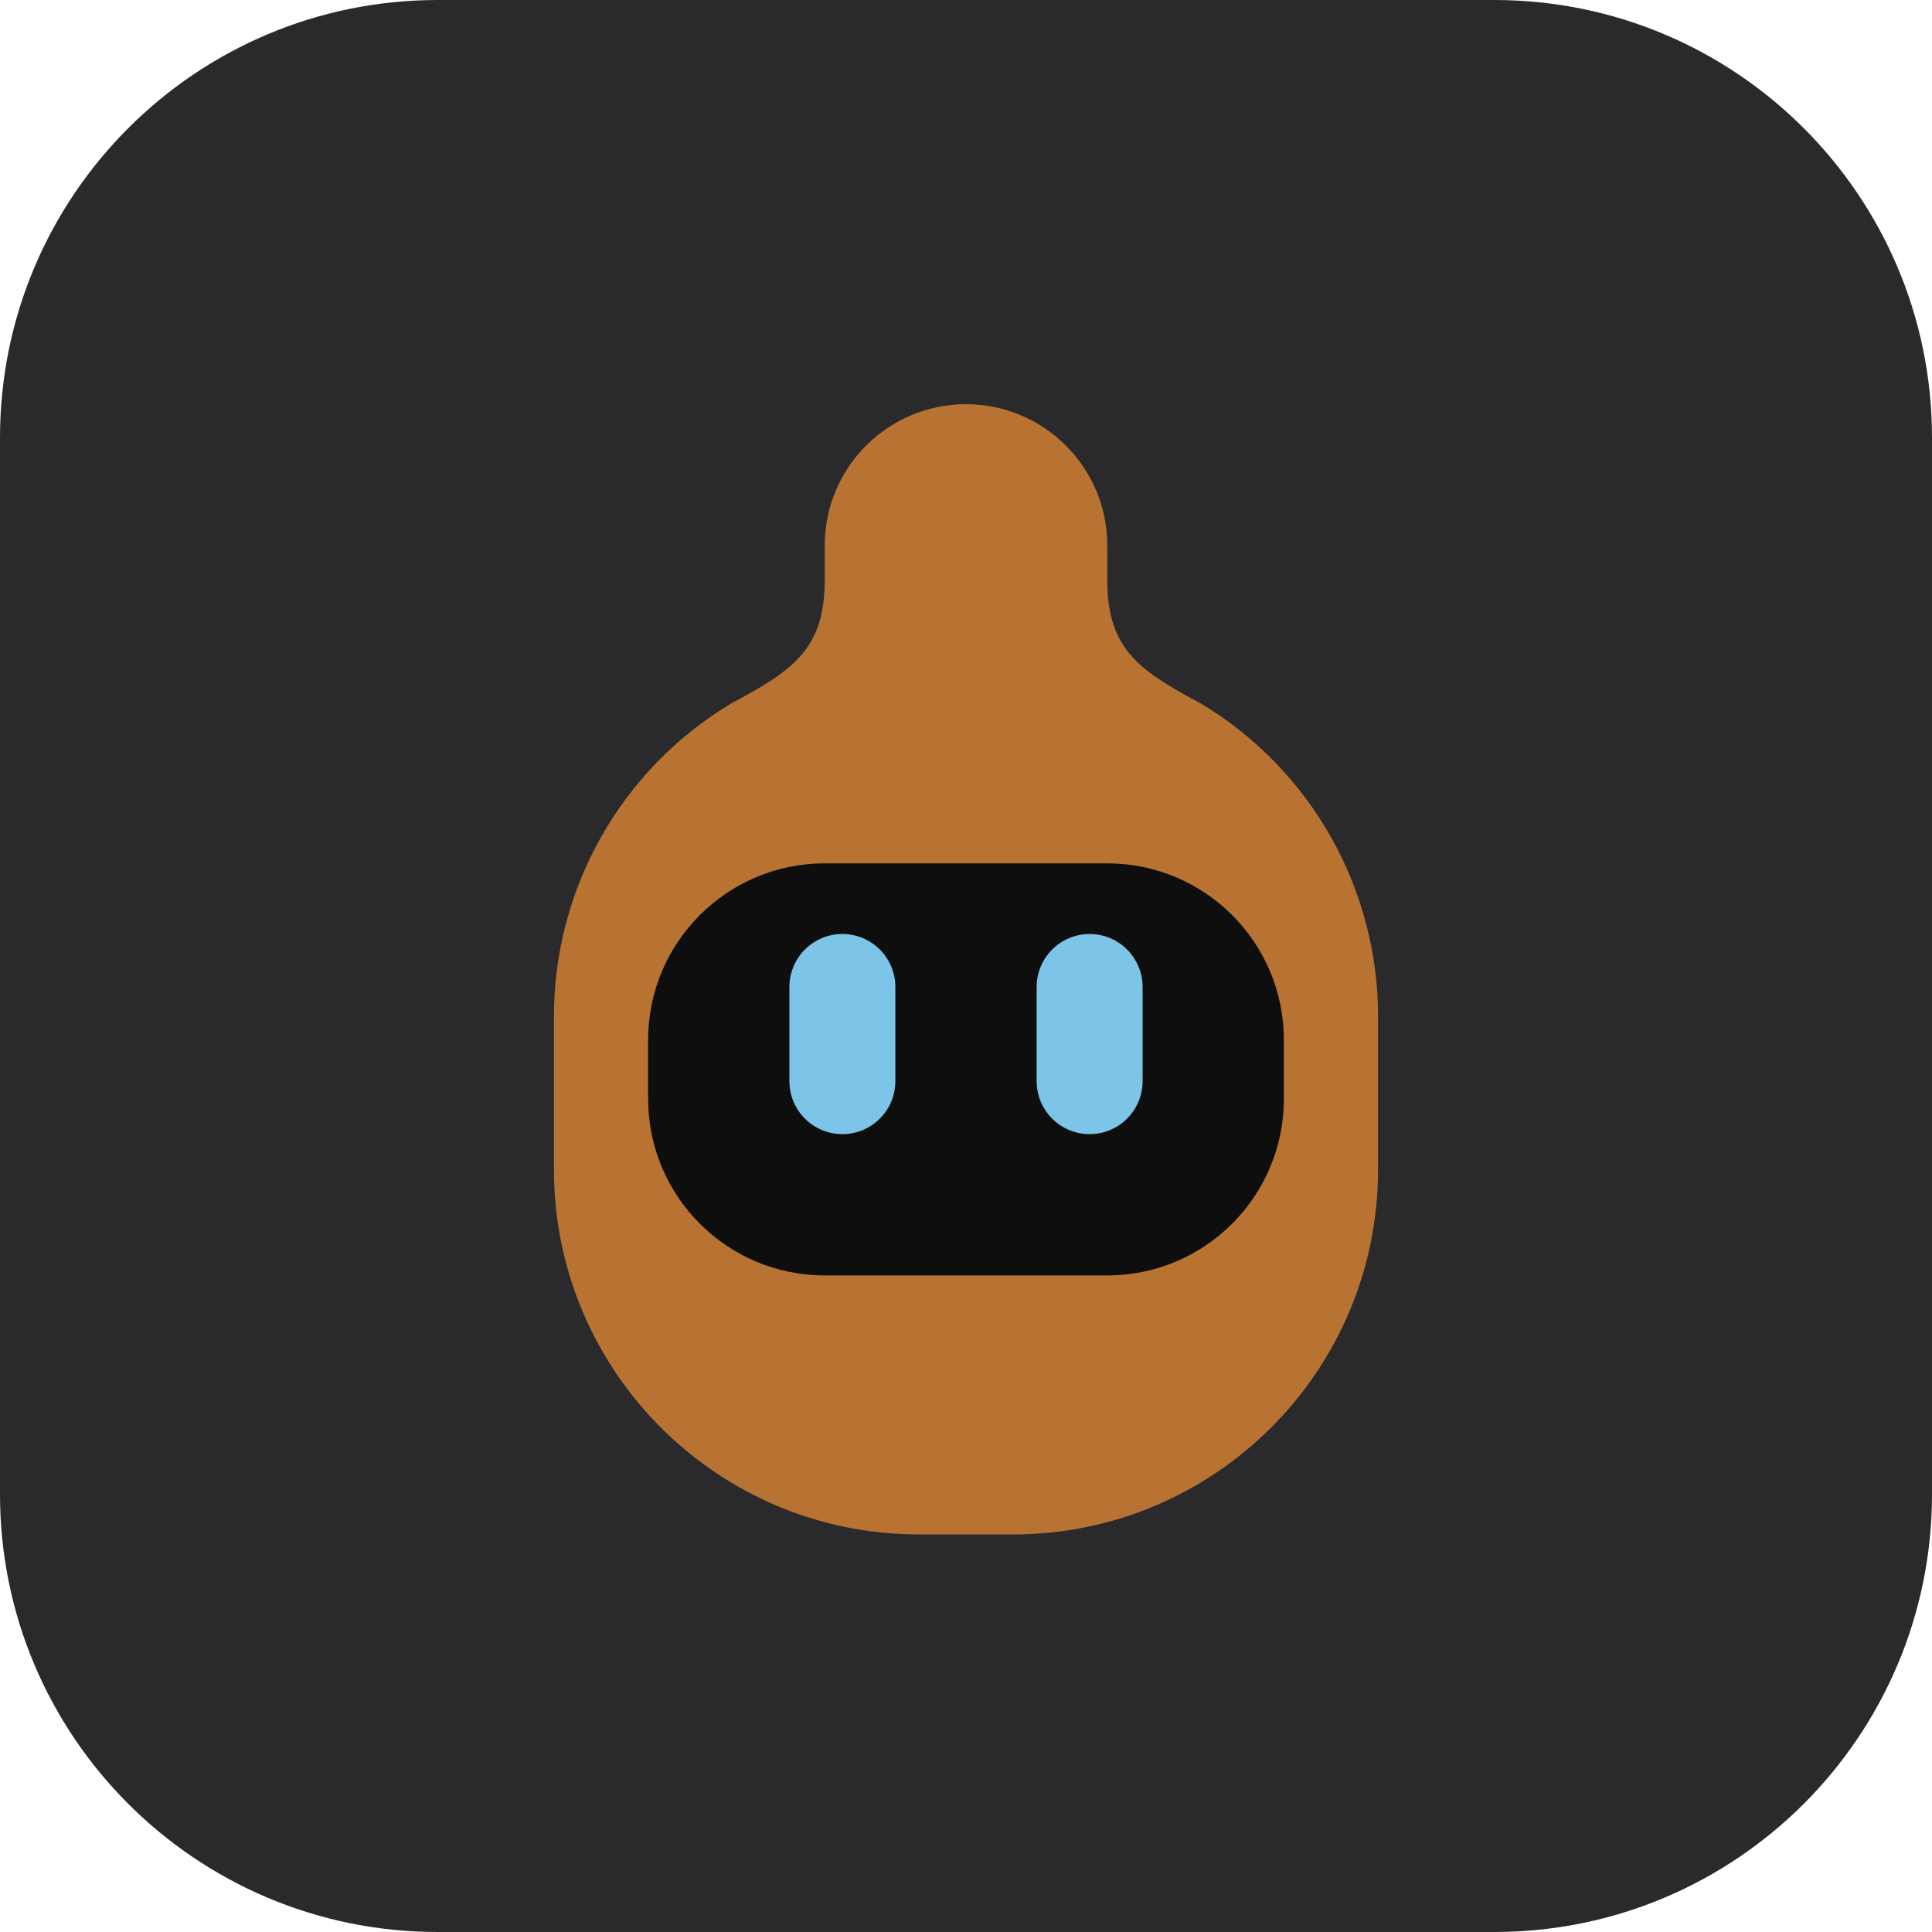
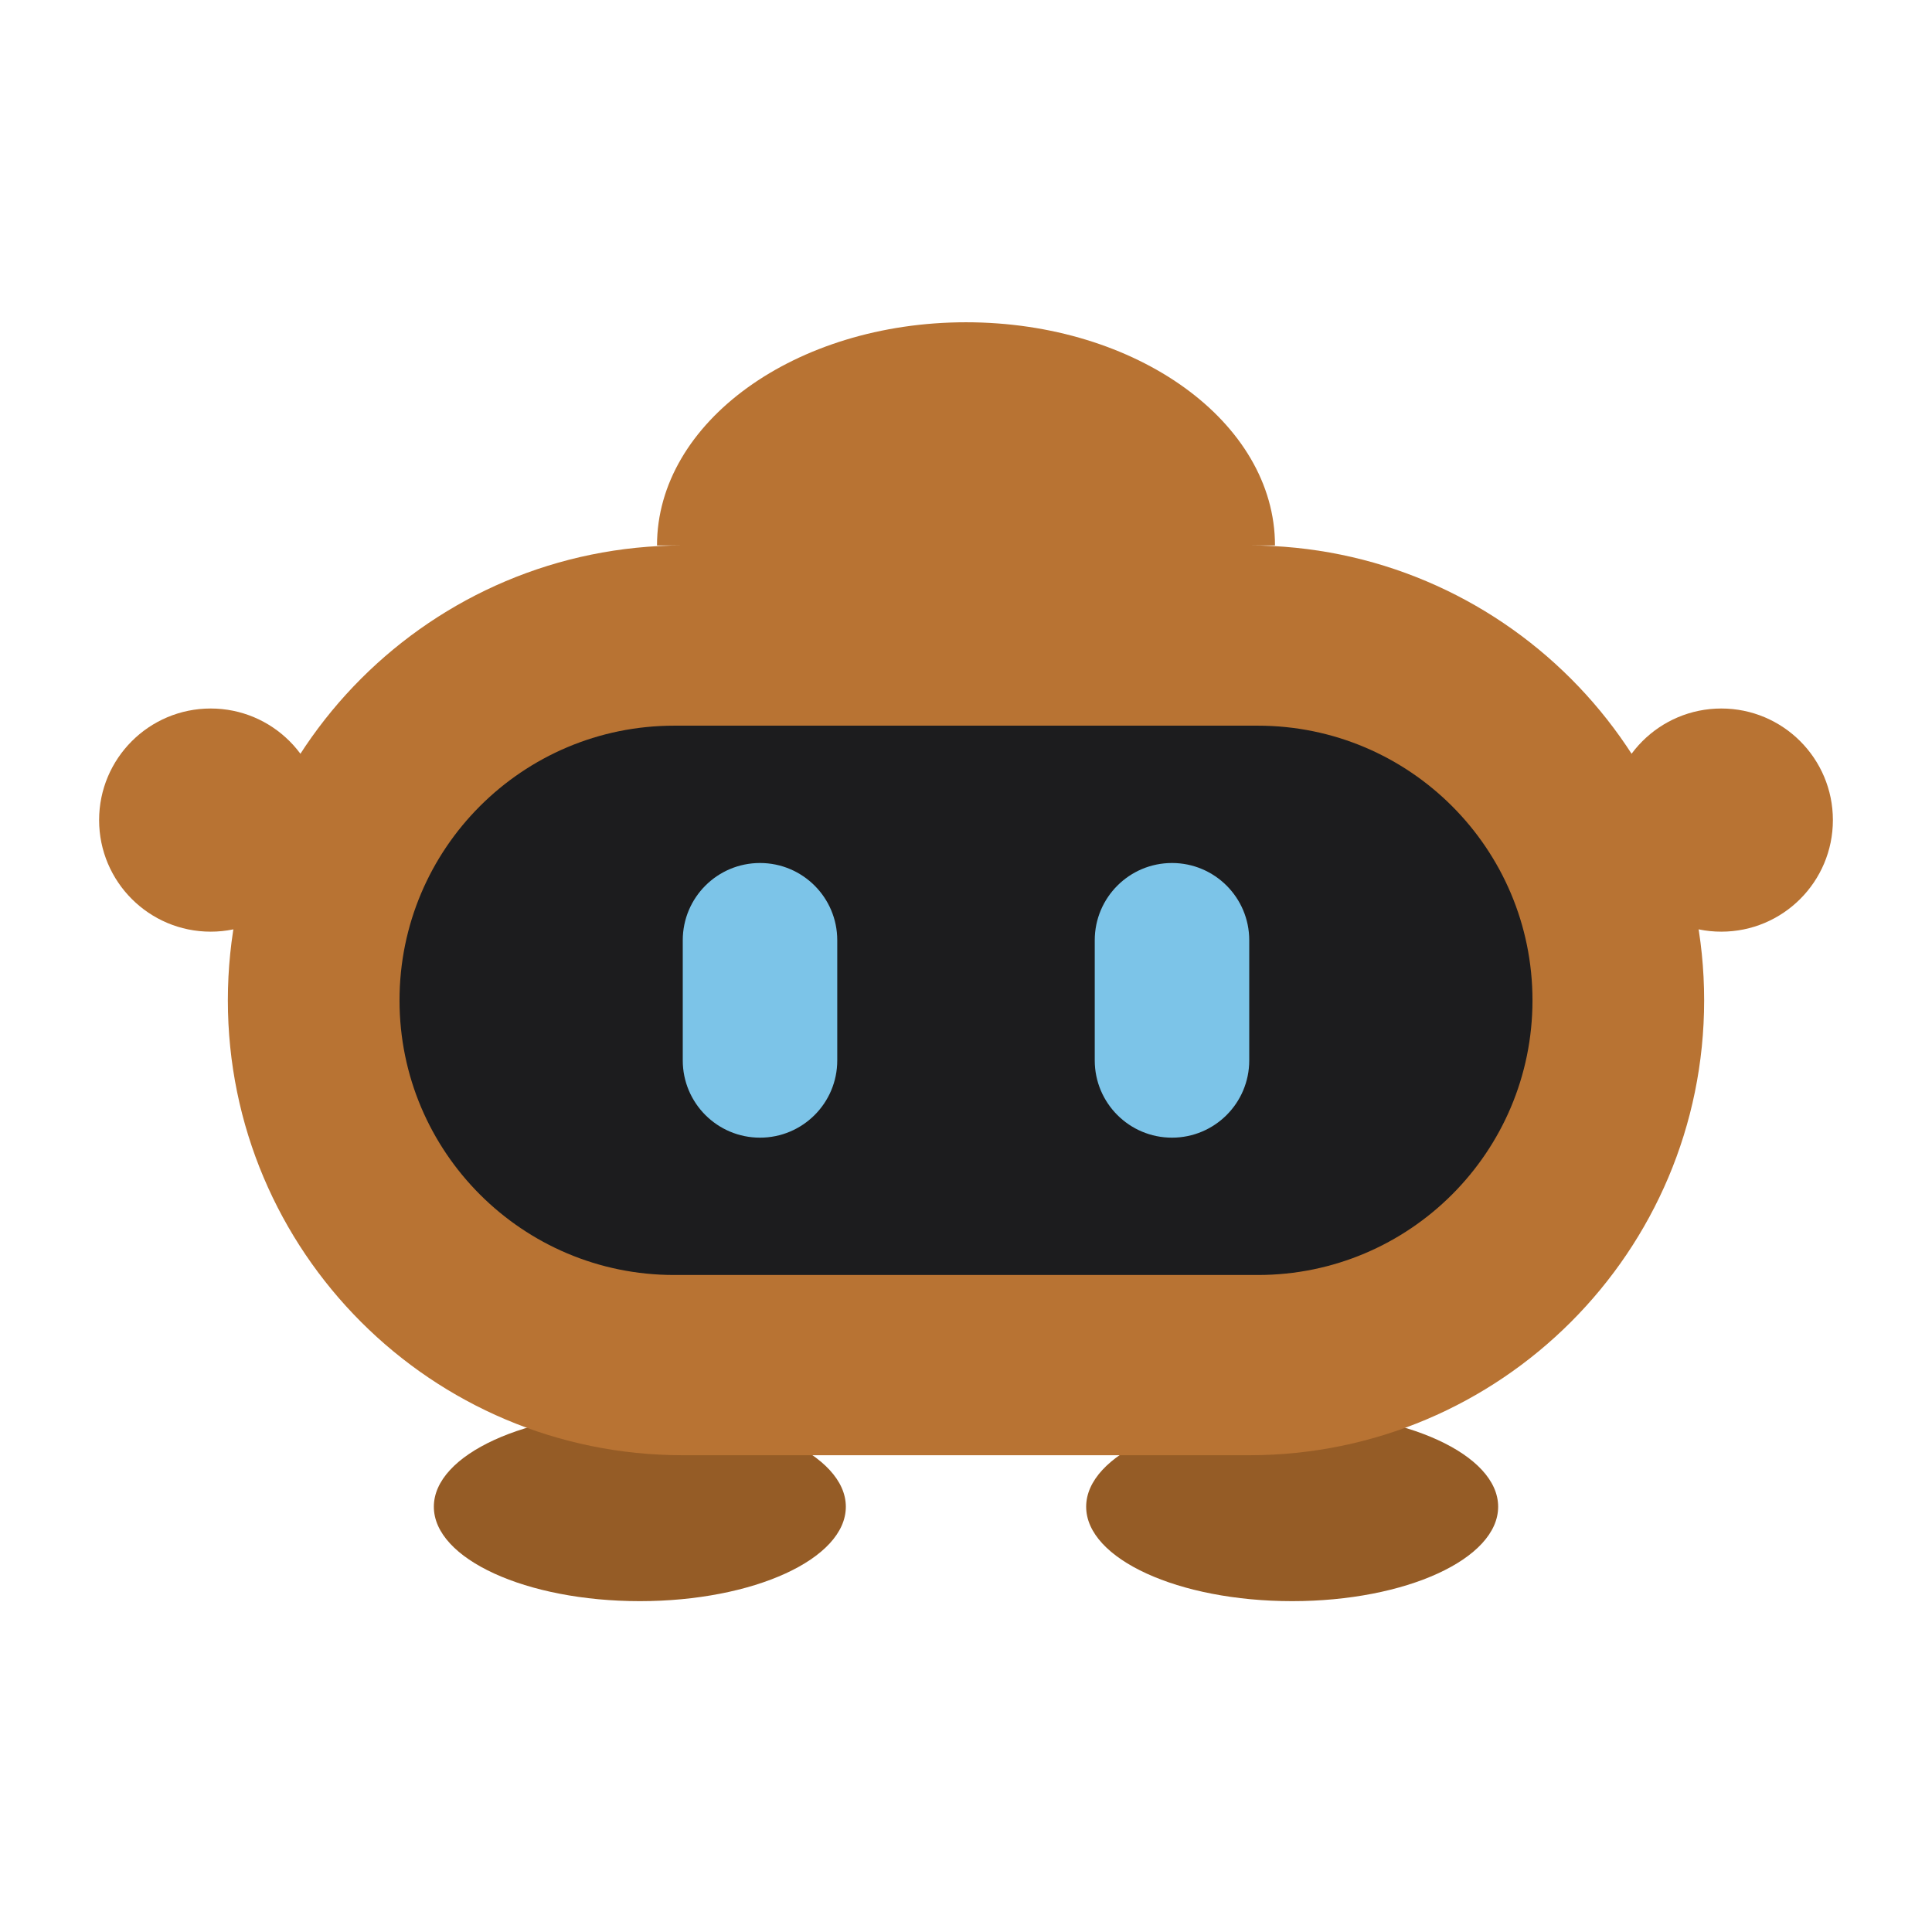
<svg xmlns="http://www.w3.org/2000/svg" viewBox="0 0 256 256">
-   <rect x="0" y="0" width="256" height="256" rx="58" fill="#2A2A2D" />
-   <g transform="translate(128 130) scale(0.78) translate(-128 -126)">
-     <path fill="#B87333" d="M58 132 A62 62 0 0 1 88 78.9 C98 73.5 104 70 104 58 L104 52 A24 24 0 0 1 152 52 L152 58 C152 70 158 73.5 168 78.9 A62 62 0 0 1 198 132 L198 158 A62 62 0 0 1 136 220 L120 220 A62 62 0 0 1 58 158 Z" />
-     <rect x="74" y="106" width="108" height="70" rx="30" fill="#0E0E0F" />
-     <rect x="98" y="118" width="18" height="34" rx="9.0" fill="#7CC4E8" />
-     <rect x="140" y="118" width="18" height="34" rx="9.0" fill="#7CC4E8" />
+   <g transform="translate(128 128) scale(1.1373) translate(-128 -141)">
+     <ellipse cx="90" cy="204" rx="24" ry="11" fill="#955C26" />
+     <ellipse cx="166" cy="204" rx="24" ry="11" fill="#955C26" />
+     <circle cx="40" cy="124.0" r="13" fill="#B87333" />
+     <circle cx="216" cy="124.0" r="13" fill="#B87333" />
+     <path fill="#B87333" d="M95.0 92 L92 92 A36 26 0 0 1 164 92 L161.0 92 A53.0 53.0 0 0 1 161.0 198 L95.0 198 A53.0 53.0 0 0 1 95.0 92 Z" />
+     <rect x="62.0" y="113.0" width="132" height="64" rx="32.0" fill="#1C1C1E" />
+     <rect x="95.0" y="129.0" width="18" height="32" rx="9.0" fill="#7CC4E8" />
+     <rect x="143.0" y="129.0" width="18" height="32" rx="9.0" fill="#7CC4E8" />
  </g>
</svg>
